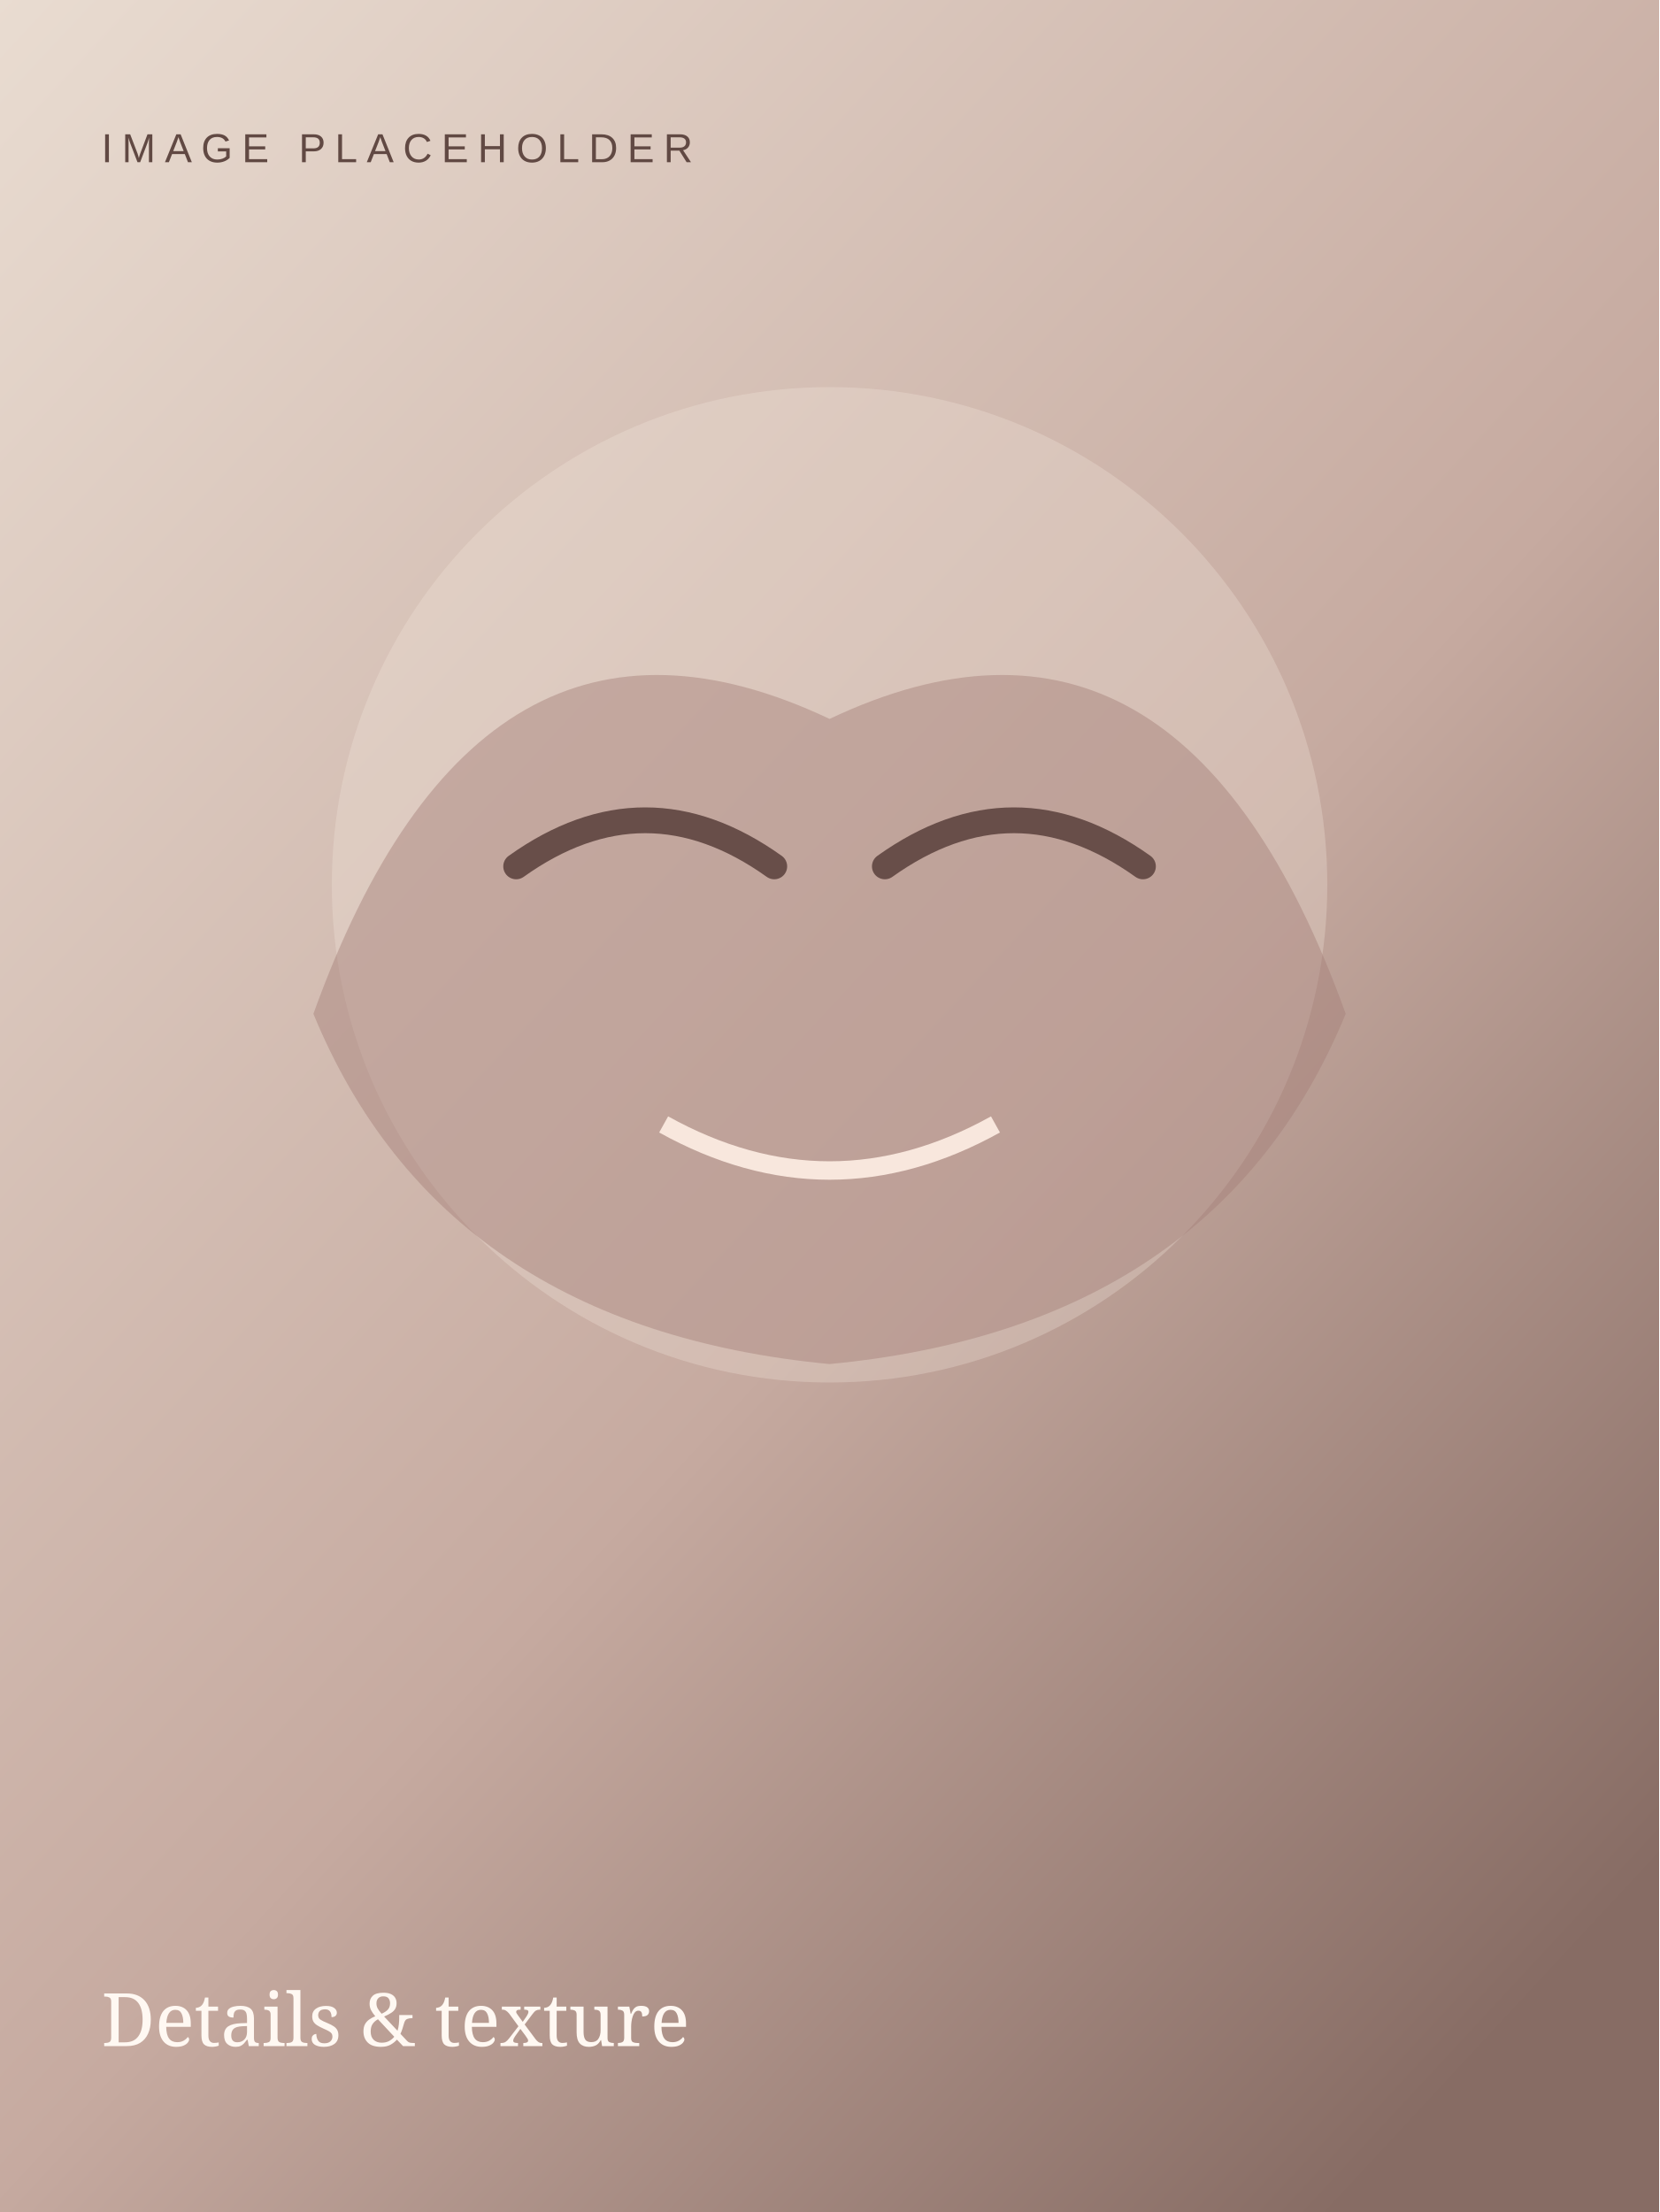
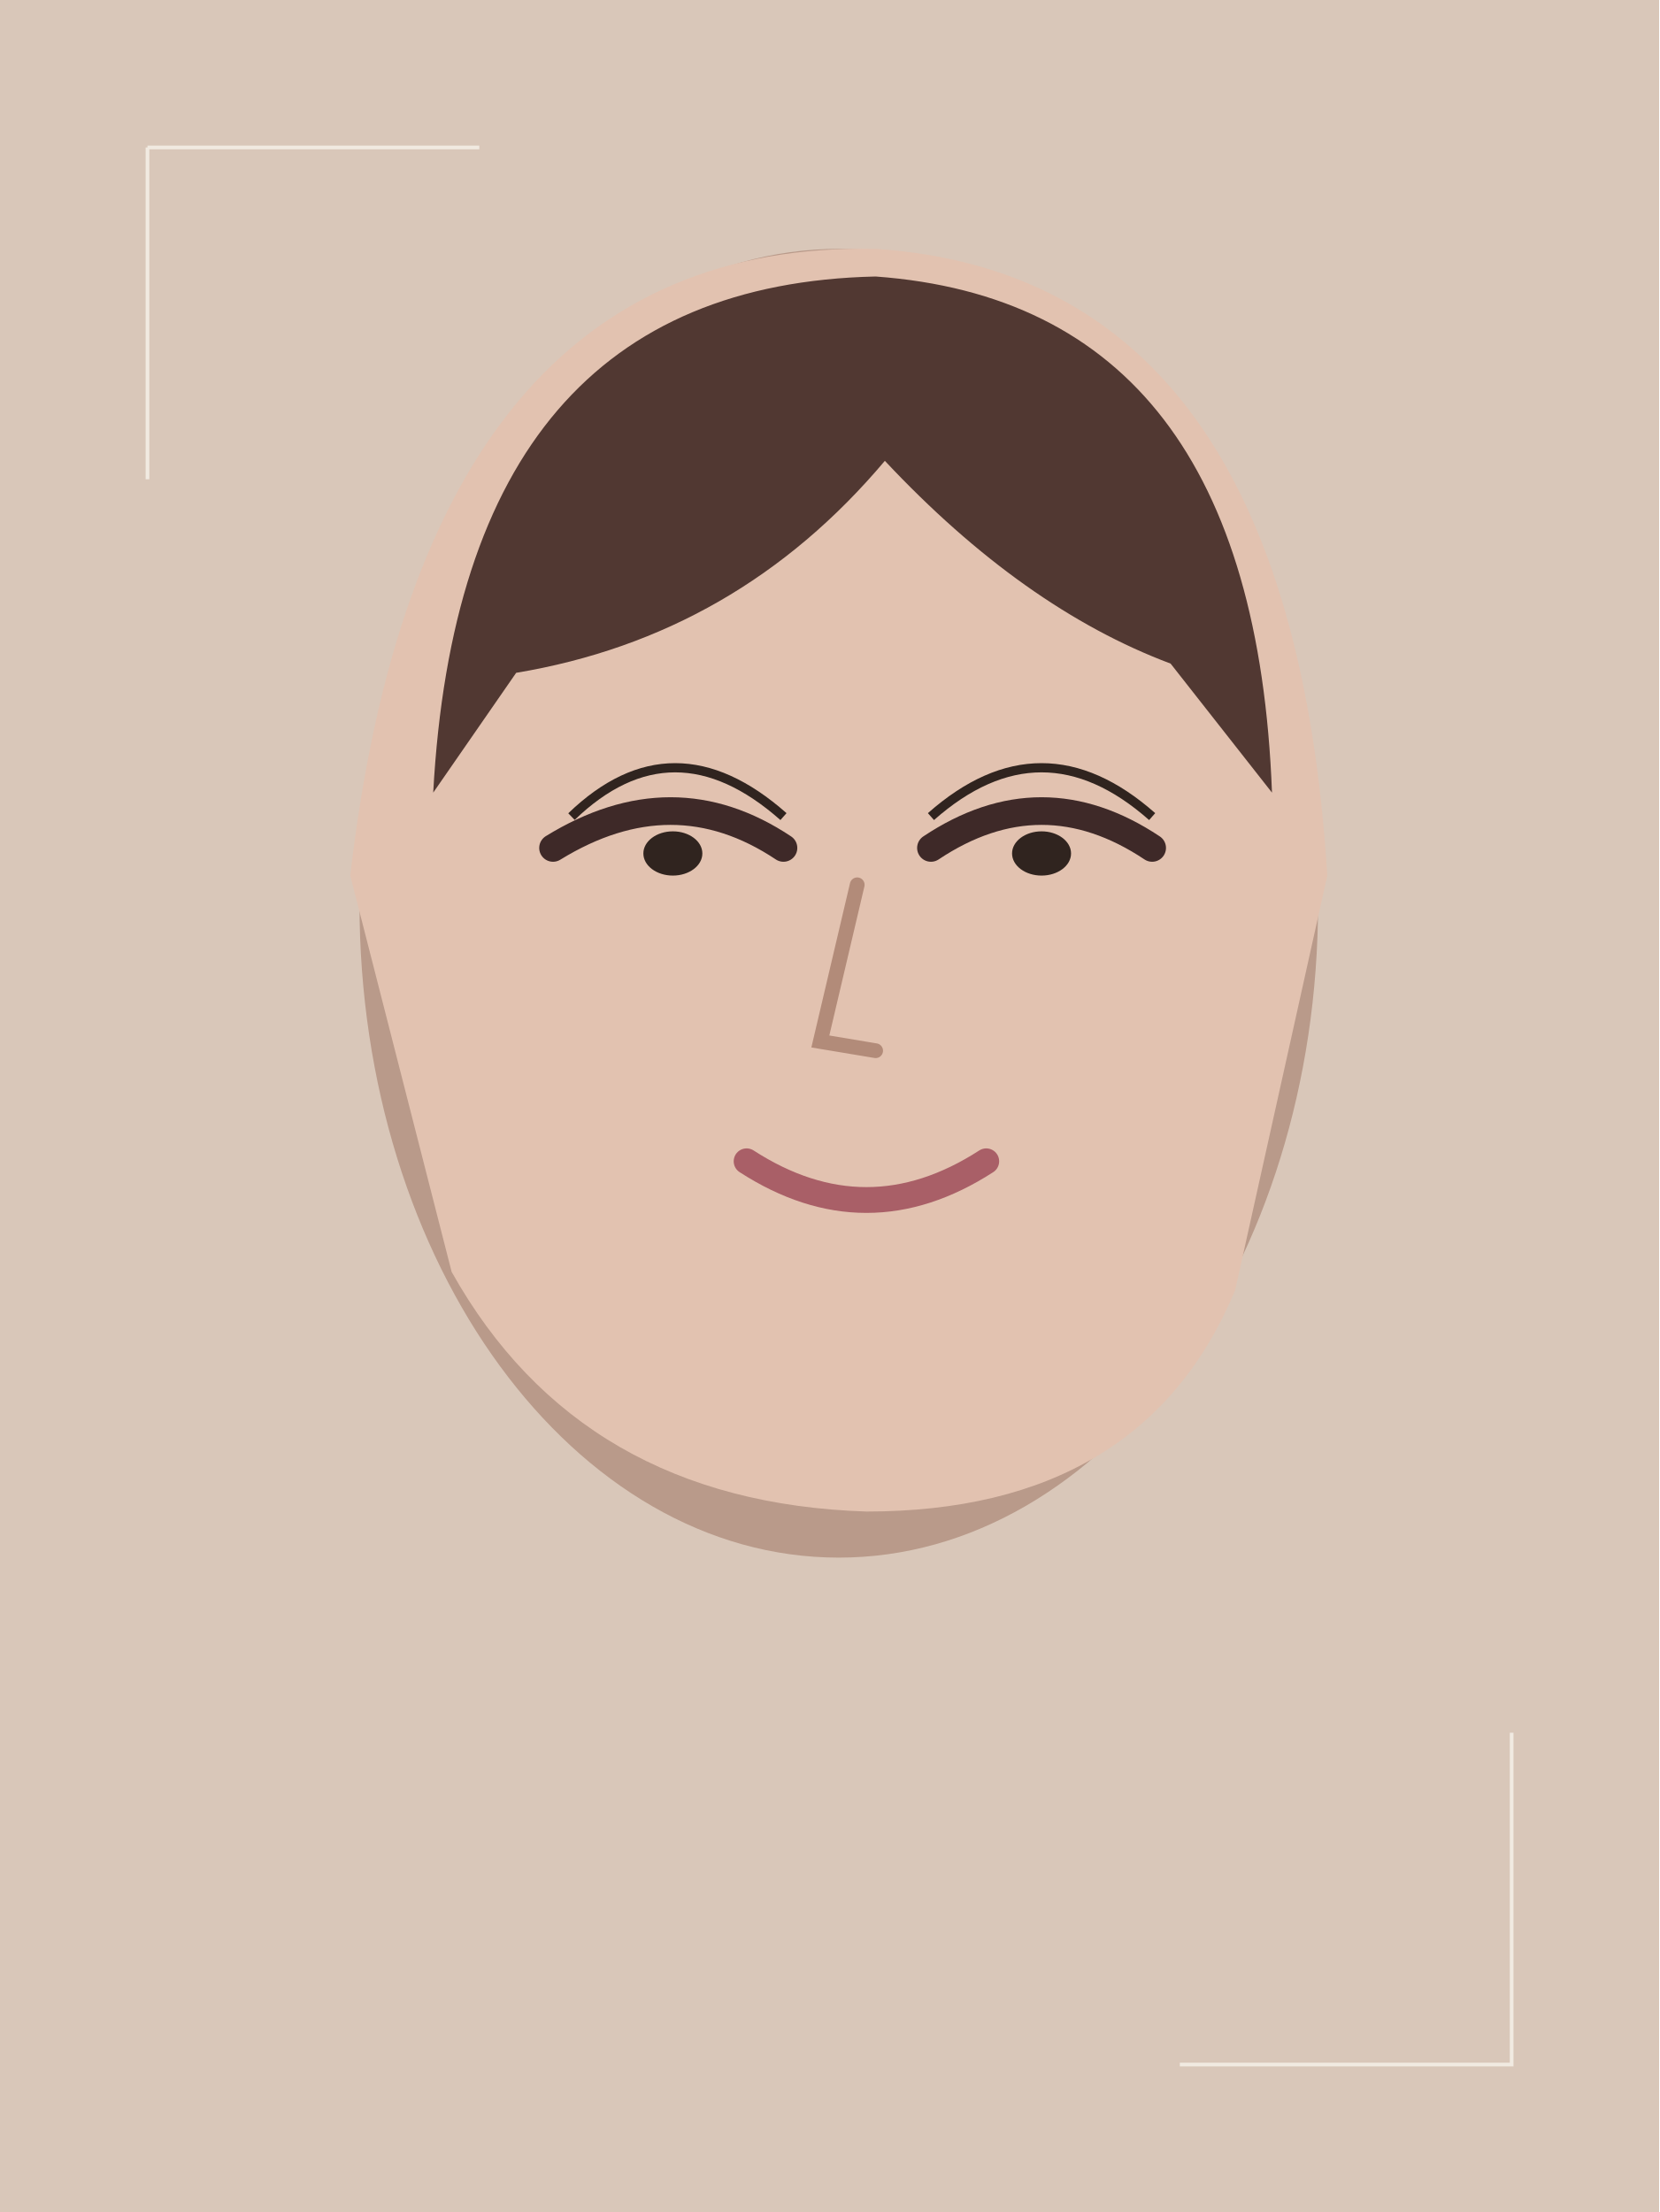
<svg xmlns="http://www.w3.org/2000/svg" viewBox="0 0 900 1200">
-   <defs>
-     <linearGradient id="a" x2=".8" y2="1">
-       <stop stop-color="#e9dcd1" />
-       <stop offset=".6" stop-color="#c6aaa0" />
-       <stop offset="1" stop-color="#876c64" />
-     </linearGradient>
-   </defs>
-   <rect width="900" height="1200" fill="url(#a)" />
-   <circle cx="450" cy="480" r="270" fill="#f6e9df" opacity=".28" />
-   <path d="M170 550Q260 300 450 390Q640 300 730 550Q660 720 450 740Q240 720 170 550" fill="#a47f78" opacity=".45" />
-   <path d="M280 470Q350 420 420 470M480 470Q550 420 620 470" fill="none" stroke="#684e49" stroke-width="14" stroke-linecap="round" />
-   <path d="M360 610Q450 660 540 610" fill="none" stroke="#f8e7dd" stroke-width="10" />
-   <text x="55" y="88" fill="#614943" font-family="Arial,sans-serif" font-size="22" letter-spacing="5">IMAGE PLACEHOLDER</text>
-   <text x="55" y="1110" fill="#fff8f2" font-family="Georgia,serif" font-size="40">Details &amp; texture</text>
+   <rect width="900" height="1200" fill="#d9c7b9" />
+   <ellipse cx="455" cy="490" rx="260" ry="355" fill="#b99a8a" />
+   <path d="M190 475Q230 130 475 135Q700 150 720 475L670 700Q620 820 470 820Q315 815 245 690Z" fill="#e2c2b0" />
+   <path d="M235 430Q250 155 475 150Q680 165 690 430L635 360Q555 330 480 250Q400 345 280 365Z" fill="#513832" />
+   <path d="M300 460Q365 420 425 460M505 460Q565 420 625 460" fill="none" stroke="#3e2928" stroke-width="15" stroke-linecap="round" />
+   <path d="M310 443Q365 390 425 443M505 443Q565 390 625 443" fill="none" stroke="#30241f" stroke-width="5" />
+   <ellipse cx="365" cy="463" rx="16" ry="12" fill="#30241f" />
+   <ellipse cx="565" cy="463" rx="16" ry="12" fill="#30241f" />
+   <path d="M465 480L445 565L475 570" fill="none" stroke="#b28b79" stroke-width="8" stroke-linecap="round" />
+   <path d="M405 630Q470 672 535 630" fill="none" stroke="#a95f67" stroke-width="14" stroke-linecap="round" />
+   <path d="M80 80H260M80 80V260M820 940V1120H640" fill="none" stroke="#f7f2eb" stroke-width="2" opacity=".8" />
</svg>
